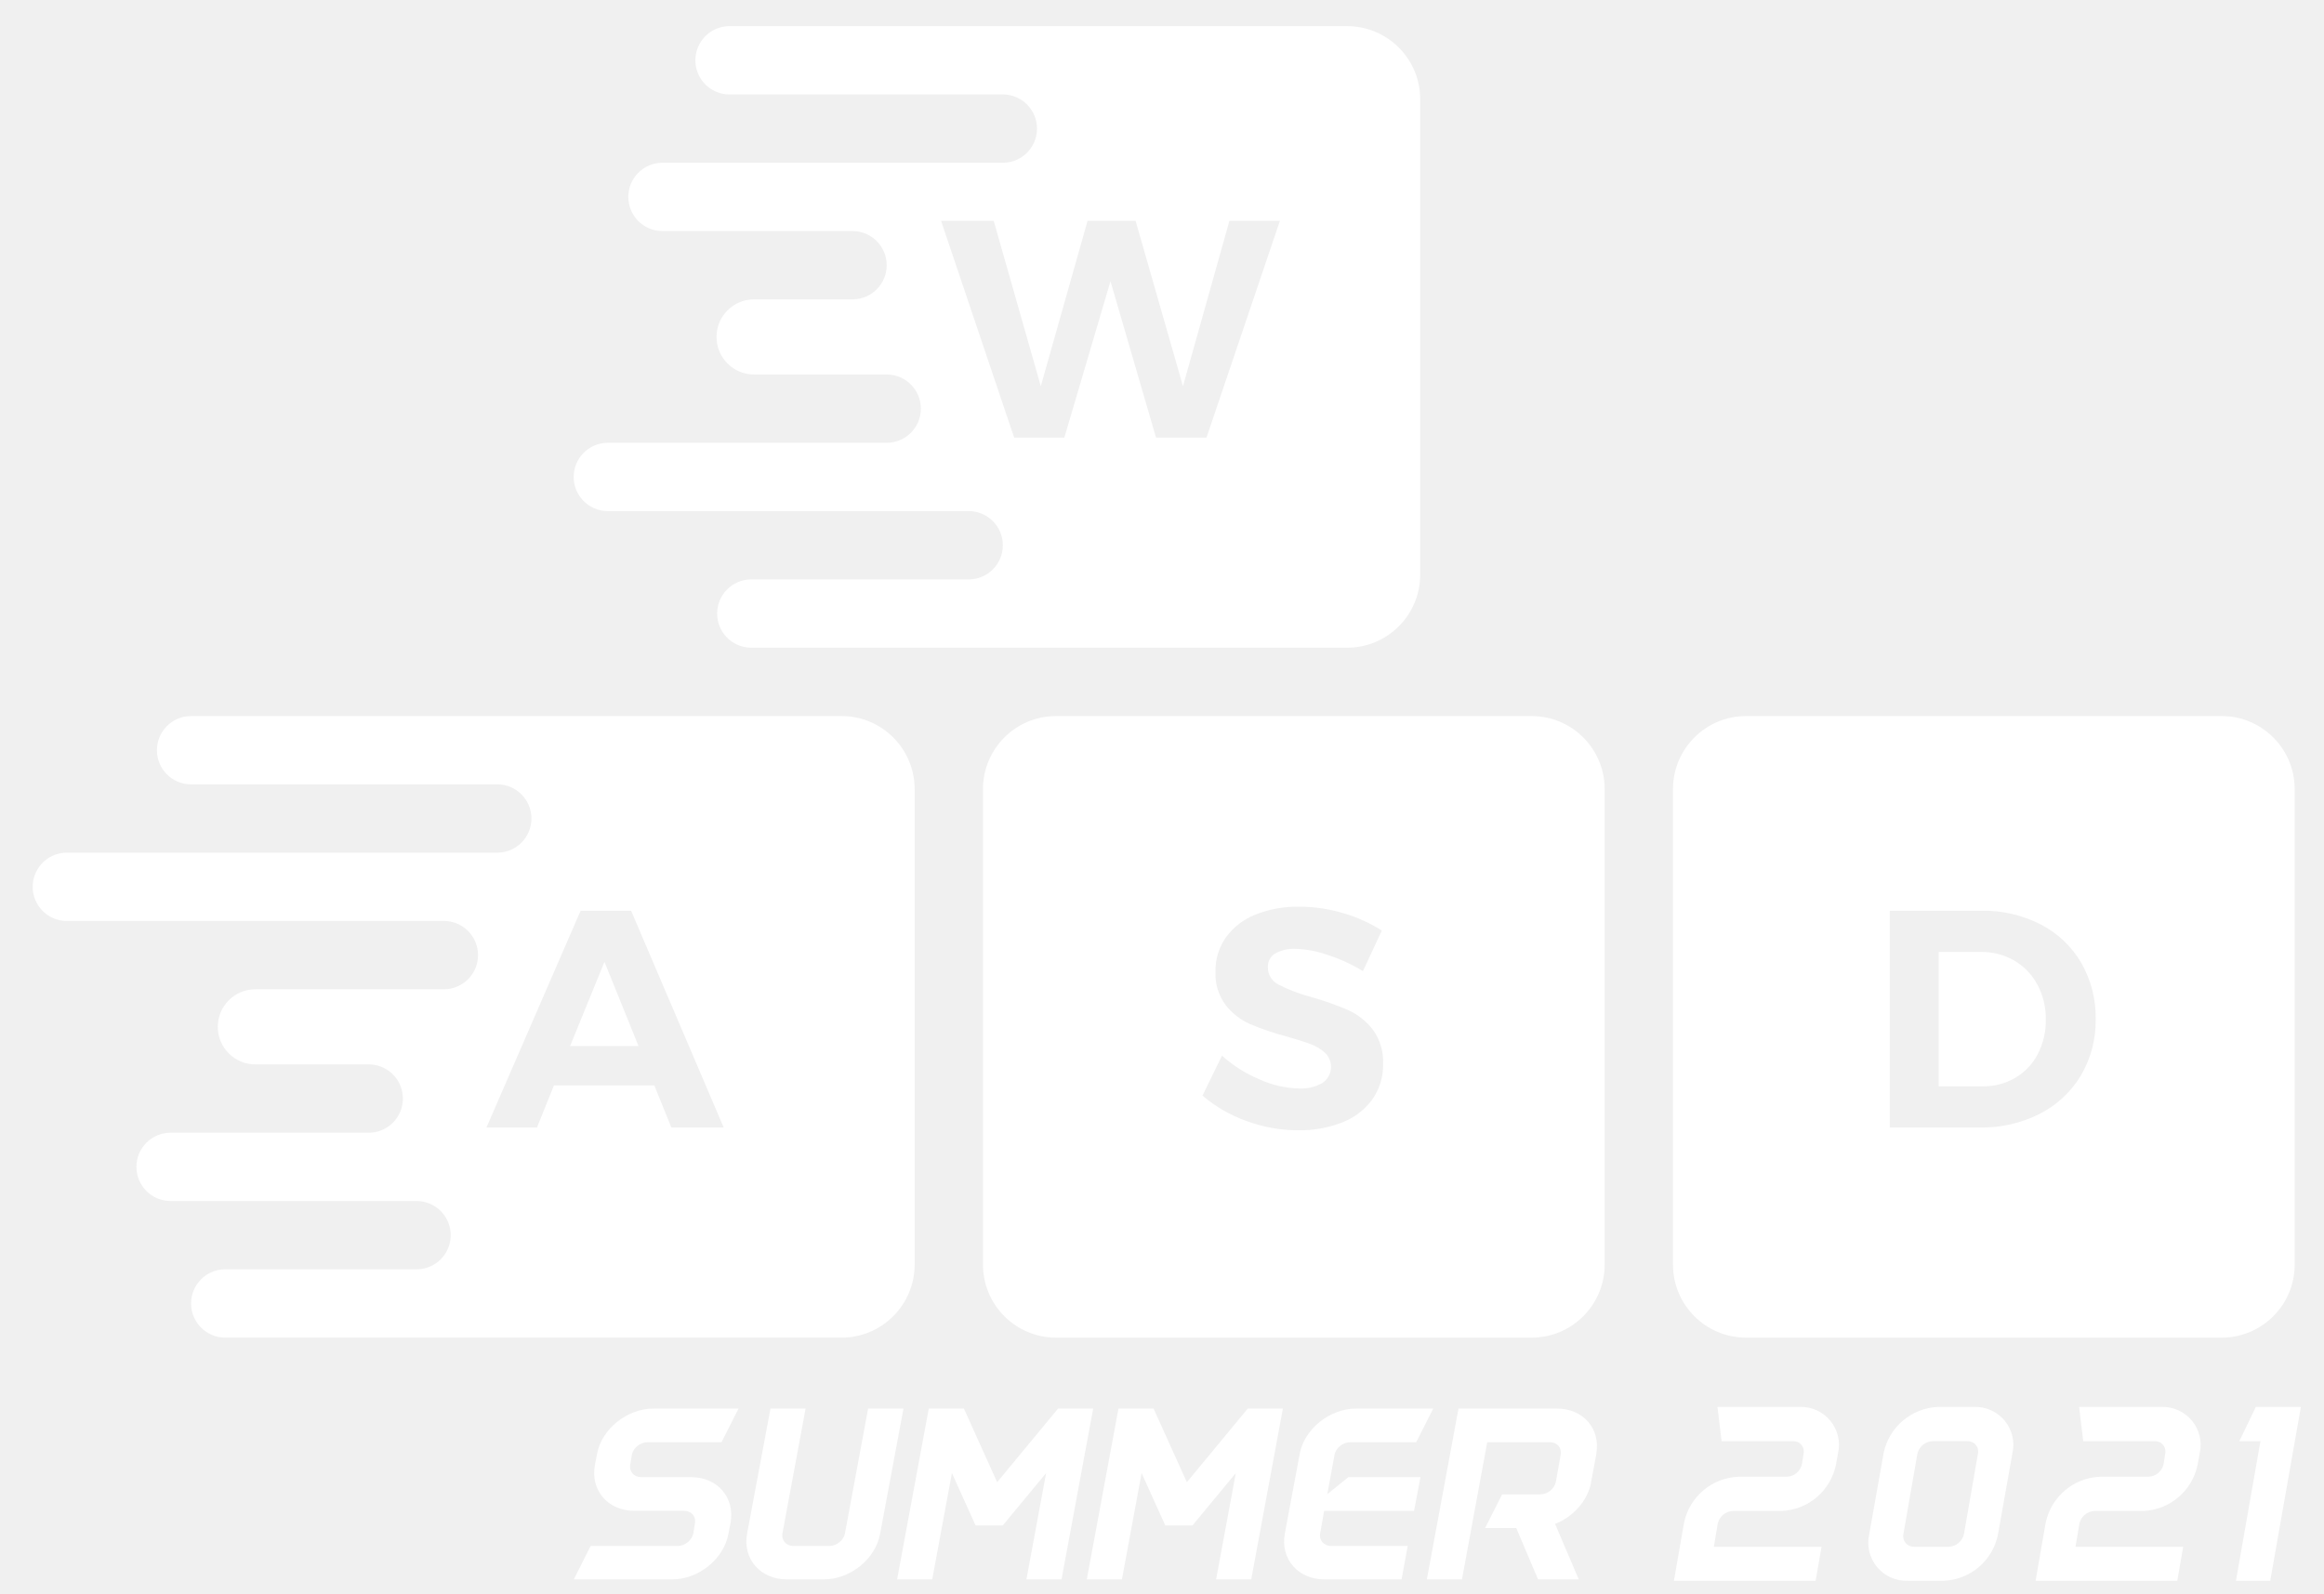
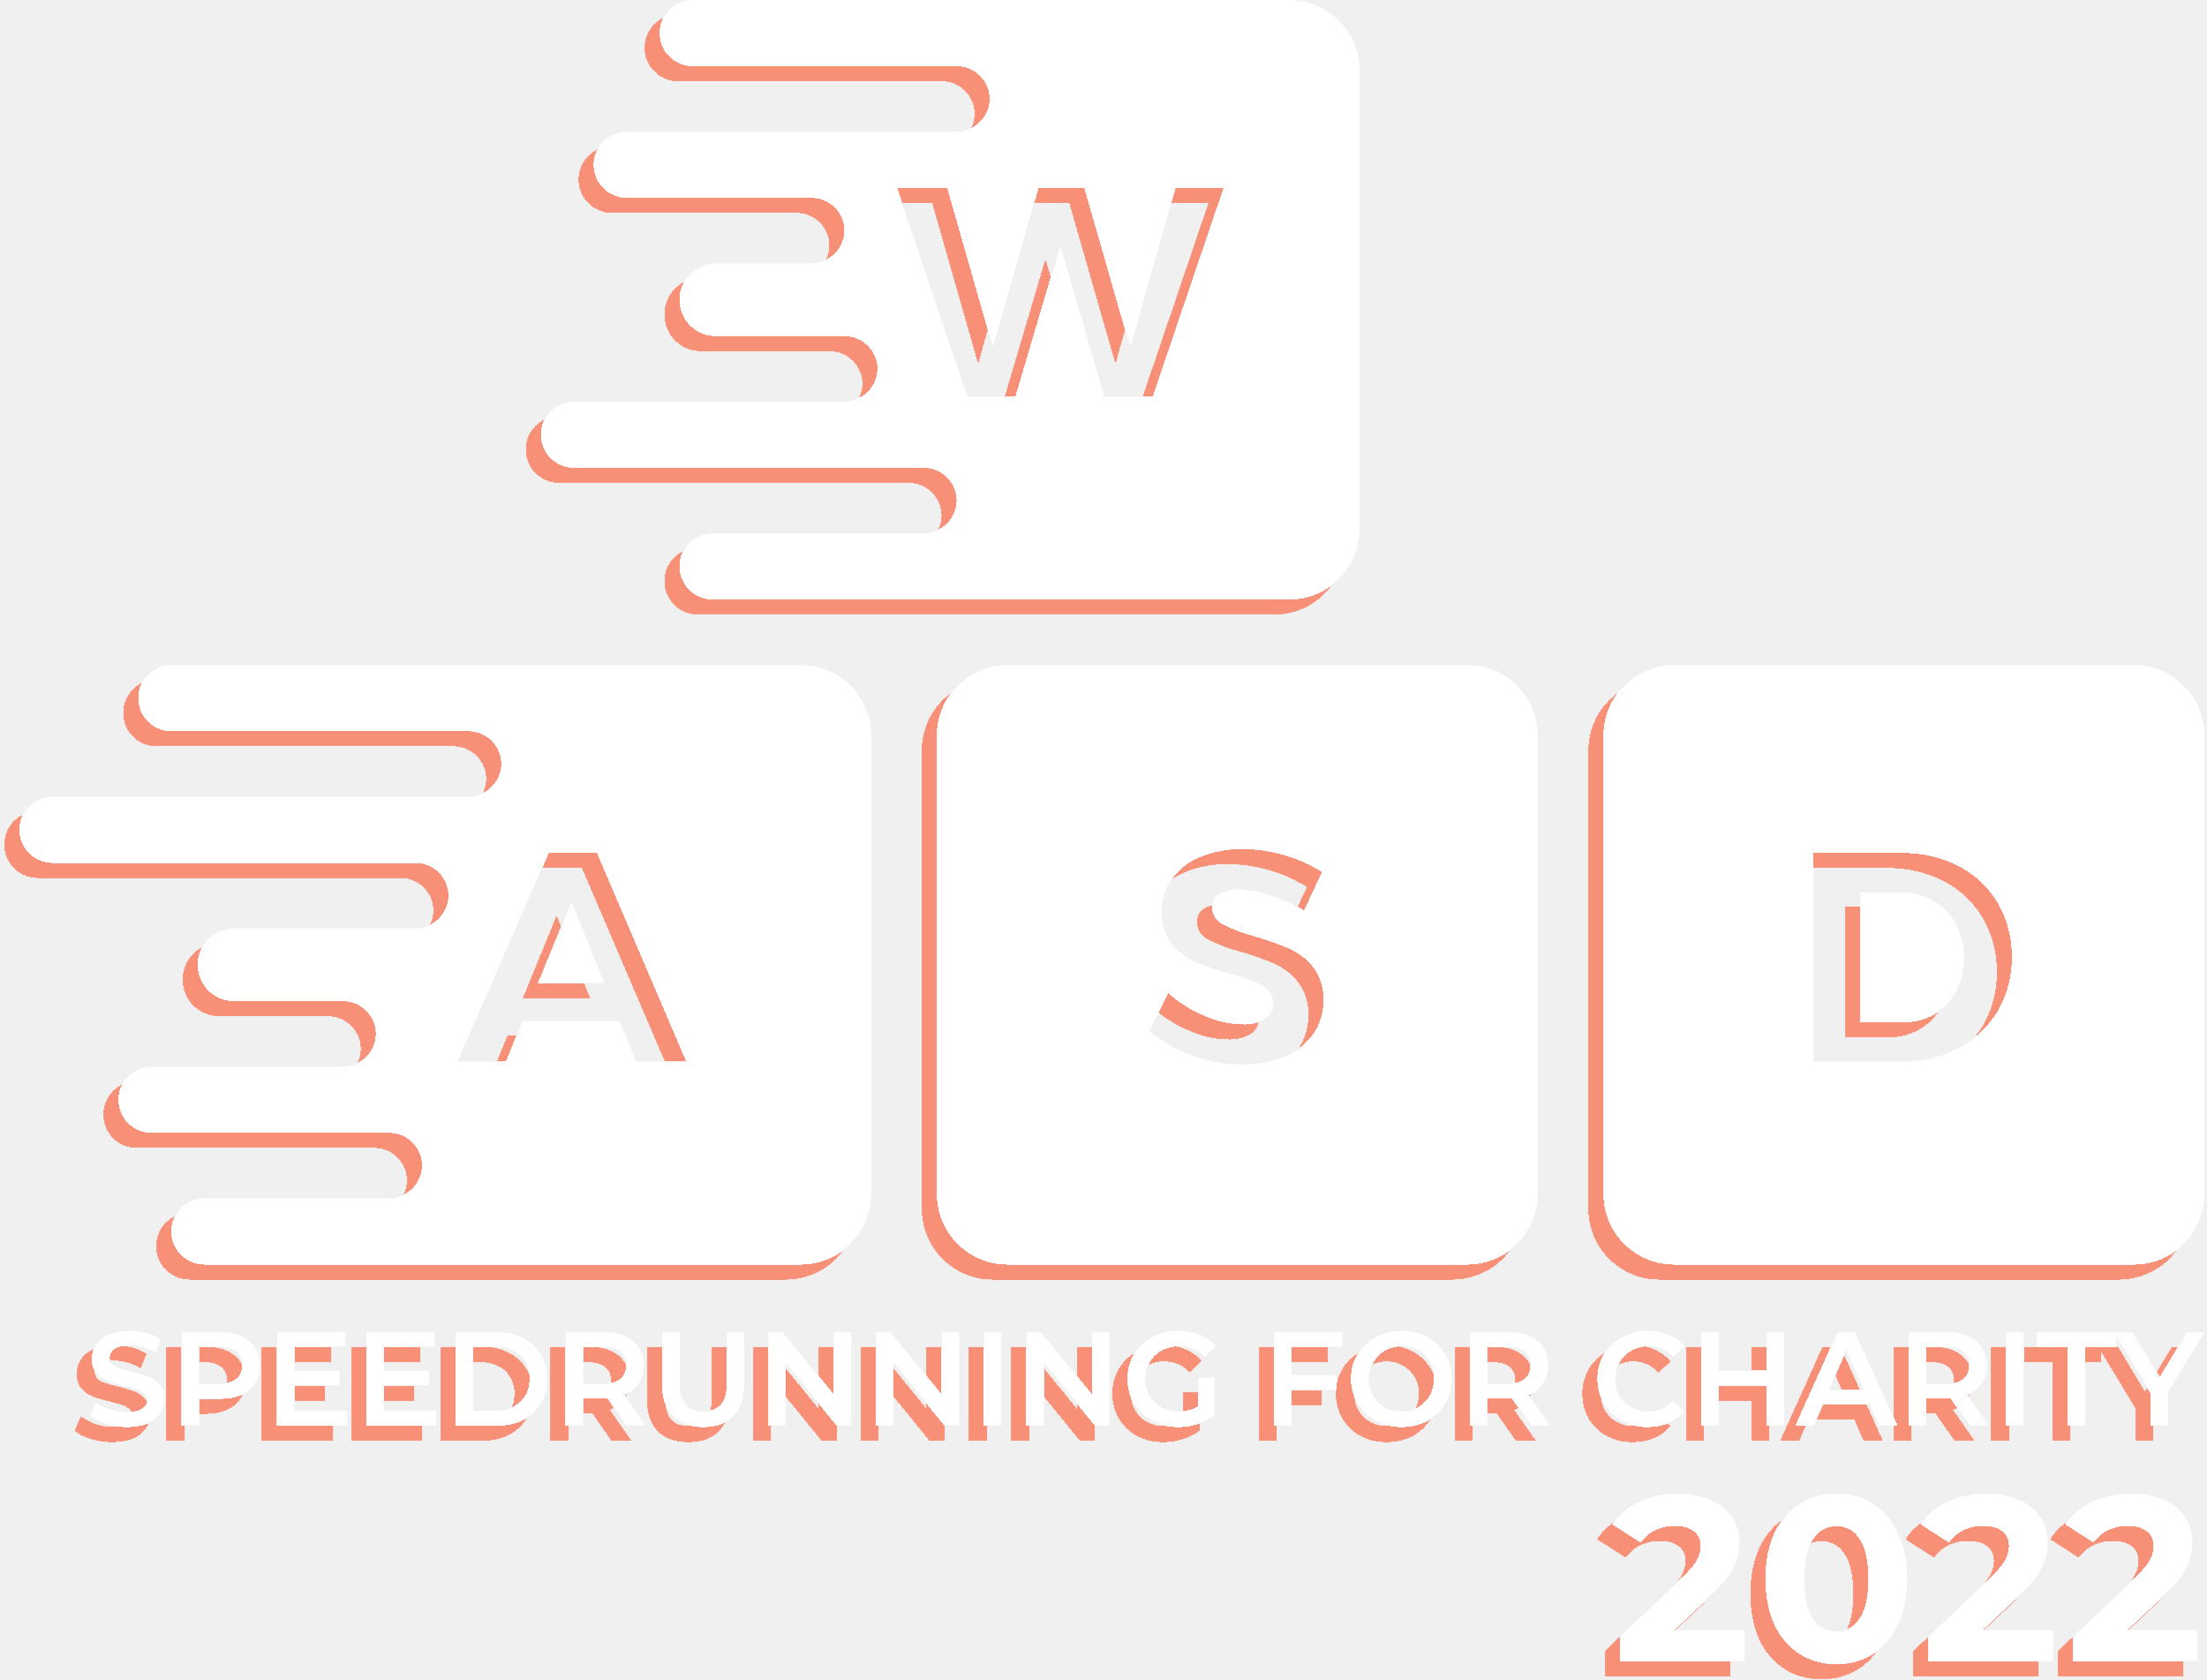
- <svg xmlns="http://www.w3.org/2000/svg" id="wasd-keys" viewBox="0 0 201.186 137.955" version="1.1">
-   <defs id="defs14" />
-   <g id="g95" transform="matrix(0.9757157,0,0,0.9757157,2.885156,2.264308)" style="fill:#ffffff">
-     <g aria-label="SUMMER" transform="scale(1.02523,0.9753911)" id="text20179" style="font-size:23.025px;line-height:0;font-family:DAGGERSQUARE;-inkscape-font-specification:DAGGERSQUARE;letter-spacing:0px;fill:#ffffff;stroke-width:0.959">
-       <path d="m 60.338,136.151 c 0.391,-2.279 -1.128,-4.144 -3.408,-4.144 H 52.602 c -0.622,0 -1.059,-0.507 -0.944,-1.151 l 0.138,-0.875 c 0.115,-0.645 0.737,-1.151 1.358,-1.151 h 6.401 l 1.474,-3.062 h -7.368 c -2.279,0 -4.49,1.865 -4.881,4.144 l -0.184,1.013 c -0.391,2.279 1.128,4.144 3.408,4.144 h 4.306 c 0.645,0 1.059,0.507 0.944,1.151 l -0.138,0.898 c -0.115,0.622 -0.714,1.151 -1.358,1.151 H 48.227 l -1.451,3.039 h 8.519 c 2.279,0 4.467,-1.865 4.858,-4.144 z" style="line-height:1.25;fill:#ffffff" id="path51" />
-       <path d="M 75.304,125.767 H 72.242 l -2.003,11.351 c -0.115,0.622 -0.714,1.151 -1.358,1.151 h -3.108 c -0.622,0 -1.059,-0.53 -0.944,-1.151 l 2.003,-11.351 h -3.039 l -2.026,11.397 c -0.391,2.279 1.151,4.144 3.431,4.144 h 3.224 c 2.279,0 4.467,-1.865 4.858,-4.144 z" style="line-height:1.25;fill:#ffffff" id="path53" />
-       <path d="m 88.682,125.767 -5.273,6.7 -2.878,-6.7 h -3.039 l -2.74,15.542 h 3.039 l 1.704,-9.671 2.049,4.766 h 2.349 l 3.753,-4.766 -1.704,9.671 h 3.039 l 2.74,-15.542 z" style="line-height:1.25;fill:#ffffff" id="path55" />
-       <path d="m 105.098,125.767 -5.273,6.7 -2.878,-6.7 h -3.039 l -2.74,15.542 h 3.039 l 1.704,-9.671 2.049,4.766 h 2.349 l 3.753,-4.766 -1.704,9.671 h 3.039 l 2.74,-15.542 z" style="line-height:1.25;fill:#ffffff" id="path57" />
-       <path d="m 113.802,132.007 -1.819,1.543 0.622,-3.569 c 0.115,-0.645 0.737,-1.151 1.358,-1.151 h 5.71 l 1.474,-3.062 h -6.677 c -2.279,0 -4.49,1.865 -4.881,4.144 l -1.289,7.253 c -0.391,2.279 1.151,4.144 3.431,4.144 h 6.677 l 0.53,-3.039 h -6.631 c -0.622,0 -1.059,-0.53 -0.944,-1.151 l 0.345,-2.049 h 7.782 l 0.553,-3.062 z" style="line-height:1.25;fill:#ffffff" id="path59" />
-       <path d="m 134.801,132.49 v 0.069 c 0,-0.023 0,-0.046 0,-0.069 z m 0.461,-2.648 v 0.069 c 0,-0.023 0,-0.046 0,-0.069 z m -1.52,11.466 -2.049,-5.042 c 1.543,-0.645 2.786,-2.072 3.108,-3.707 0,-0.023 0,-0.046 0,-0.069 l 0.461,-2.579 c 0,-0.023 0,-0.046 0,-0.069 0.368,-2.256 -1.151,-4.075 -3.408,-4.075 h -8.519 l -2.74,15.542 h 3.039 l 2.187,-12.48 h 5.411 c 0.645,0 1.059,0.507 0.944,1.151 l -0.414,2.441 c -0.115,0.645 -0.714,1.151 -1.358,1.151 h -3.293 l -1.474,3.062 h 2.694 l 1.888,4.674 z" style="line-height:1.25;fill:#ffffff" id="path61" />
-     </g>
-     <path d="M 116.583,0 H 61.827 a 3.031,3.031 0 1 0 0,6.061 h 24.246 a 3.031,3.031 0 0 1 0,6.061 h -30.308 a 3.031,3.031 0 0 0 0,6.061 H 72.738 a 3.031,3.031 0 0 1 0,6.061 h -8.789 a 3.334,3.334 0 0 0 0,6.668 h 11.82 a 3.031,3.031 0 0 1 0,6.061 H 50.917 a 3.031,3.031 0 0 0 0,6.061 h 32.126 a 3.031,3.031 0 0 1 0,6.061 H 63.646 a 3.031,3.031 0 0 0 0,6.061 h 52.937 a 6.484,6.484 0 0 0 6.465,-6.465 V 6.465 A 6.484,6.484 0 0 0 116.583,0 Z m -12.495,36.511 H 99.609 L 95.569,22.634 91.475,36.511 h -4.452 L 80.537,17.275 h 4.672 l 4.177,14.675 4.15,-14.675 h 4.26 l 4.204,14.675 4.122,-14.675 H 110.601 Z M 71.728,61.221 H 13.941 a 3.031,3.031 0 0 0 0,6.061 h 27.277 a 3.031,3.031 0 0 1 0,6.061 H 3.031 a 3.031,3.031 0 1 0 0,6.061 H 36.369 a 3.031,3.031 0 1 1 0,6.061 H 19.7 a 3.334,3.334 0 0 0 0,6.668 h 10.001 a 3.031,3.031 0 1 1 0,6.061 H 12.123 a 3.031,3.031 0 0 0 0,6.061 h 21.821 a 3.031,3.031 0 1 1 0,6.061 H 16.972 a 3.031,3.031 0 0 0 0,6.061 h 54.756 a 6.484,6.484 0 0 0 6.465,-6.465 V 67.686 a 6.484,6.484 0 0 0 -6.465,-6.465 z M 56.609,97.732 55.097,93.995 h -8.904 L 44.683,97.732 H 40.203 l 8.354,-19.236 h 4.48 L 61.253,97.732 Z" id="path2" style="fill:#ffffff" />
-     <path d="m 47.623,90.505 h 6.073 L 50.673,83.03 Z M 132.949,61.221 H 90.72 a 6.484,6.484 0 0 0 -6.465,6.465 v 42.229 a 6.484,6.484 0 0 0 6.465,6.465 h 42.229 a 6.484,6.484 0 0 0 6.465,-6.465 V 67.686 a 6.484,6.484 0 0 0 -6.465,-6.465 z m -14.171,34.052 a 6.018,6.018 0 0 1 -2.679,2.02 10.304,10.304 0 0 1 -3.875,0.687 13.257,13.257 0 0 1 -4.59,-0.825 12.388,12.388 0 0 1 -3.902,-2.254 l 1.731,-3.545 a 11.71,11.71 0 0 0 3.353,2.116 9.02,9.02 0 0 0 3.462,0.797 3.82,3.82 0 0 0 2.103,-0.494 1.728,1.728 0 0 0 0.247,-2.652 A 3.913,3.913 0 0 0 113.337,90.34 q -0.783,-0.302 -2.157,-0.687 a 24.544,24.544 0 0 1 -3.23,-1.1 5.668,5.668 0 0 1 -2.157,-1.676 4.632,4.632 0 0 1 -0.907,-2.995 5.08,5.08 0 0 1 0.934,-3.037 5.926,5.926 0 0 1 2.611,-2.006 10.048,10.048 0 0 1 3.902,-0.701 13.515,13.515 0 0 1 3.903,0.577 13.227,13.227 0 0 1 3.407,1.539 l -1.676,3.6 a 14.592,14.592 0 0 0 -3.147,-1.443 9.538,9.538 0 0 0 -2.844,-0.535 3.349,3.349 0 0 0 -1.786,0.412 1.338,1.338 0 0 0 -0.659,1.209 1.694,1.694 0 0 0 0.948,1.553 14.664,14.664 0 0 0 2.927,1.113 25.292,25.292 0 0 1 3.256,1.154 5.772,5.772 0 0 1 2.185,1.731 4.8,4.8 0 0 1 0.907,3.05 5.229,5.229 0 0 1 -0.976,3.174 z m 56.962,-12.366 a 5.794,5.794 0 0 0 -2.954,-0.755 h -3.738 v 11.926 h 3.929 a 5.538,5.538 0 0 0 2.872,-0.756 5.253,5.253 0 0 0 1.992,-2.102 6.471,6.471 0 0 0 0.714,-3.078 6.343,6.343 0 0 0 -0.755,-3.105 5.436,5.436 0 0 0 -2.061,-2.13 z" id="path4" style="fill:#ffffff" />
-     <path d="m 194.17,61.221 h -42.229 a 6.484,6.484 0 0 0 -6.465,6.465 v 42.229 a 6.484,6.484 0 0 0 6.465,6.465 h 42.229 a 6.484,6.484 0 0 0 6.465,-6.465 V 67.686 a 6.484,6.484 0 0 0 -6.465,-6.465 z M 181.676,93.102 a 9.02,9.02 0 0 1 -3.642,3.407 11.317,11.317 0 0 1 -5.331,1.223 h -7.997 v -19.236 h 8.162 a 11.043,11.043 0 0 1 5.249,1.223 8.867,8.867 0 0 1 3.586,3.408 9.692,9.692 0 0 1 1.277,4.988 9.543,9.543 0 0 1 -1.305,4.988 z" id="path6" style="fill:#ffffff" />
-     <path d="m 149.101,134.938 h 9.555 l -0.525,3.018 h -12.572 l 0.892,-5.12 a 5.136,5.136 0 0 1 4.846,-4.114 h 4.274 a 1.413,1.413 0 0 0 1.349,-1.143 l 0.138,-0.869 a 0.921,0.921 0 0 0 -0.938,-1.143 h -6.332 l -0.365,-3.04 h 7.314 a 3.367,3.367 0 0 1 3.383,4.114 l -0.183,1.006 a 5.136,5.136 0 0 1 -4.846,4.114 H 150.793 a 1.433,1.433 0 0 0 -1.35,1.143 z m 26.489,-8.297 -1.279,7.2 a 5.111,5.111 0 0 1 -4.823,4.114 h -3.2 a 3.381,3.381 0 0 1 -3.405,-4.114 l 1.279,-7.2 a 5.136,5.136 0 0 1 4.846,-4.114 h 3.2 a 3.366,3.366 0 0 1 3.383,4.114 z m -3.062,0.068 a 0.921,0.921 0 0 0 -0.938,-1.143 h -3.085 a 1.433,1.433 0 0 0 -1.349,1.143 l -1.234,7.086 a 0.94,0.94 0 0 0 0.937,1.143 h 3.086 a 1.436,1.436 0 0 0 1.349,-1.143 z m 8.66,8.229 h 9.555 l -0.526,3.018 h -12.571 l 0.892,-5.12 a 5.136,5.136 0 0 1 4.846,-4.114 h 4.274 a 1.413,1.413 0 0 0 1.349,-1.143 l 0.137,-0.869 a 0.921,0.921 0 0 0 -0.937,-1.143 h -6.332 l -0.365,-3.04 h 7.314 a 3.367,3.367 0 0 1 3.383,4.114 l -0.183,1.006 a 5.136,5.136 0 0 1 -4.847,4.114 H 182.879 a 1.433,1.433 0 0 0 -1.349,1.143 z m 17.277,3.018 h -3.04 l 2.172,-12.389 h -1.874 l 1.463,-3.04 h 4 z" id="path8" style="fill:#ffffff" />
-     <g id="text4397" style="font-style:oblique;font-size:40px;line-height:0.95;font-family:DAGGERSQUARE;-inkscape-font-specification:'DAGGERSQUARE Oblique';fill:#ffffff" />
+ <svg xmlns="http://www.w3.org/2000/svg" width="740" height="563" viewBox="0 0 740 563" fill="none">
+   <g filter="url(#filter0_d_6_1731)">
+     <path fill-rule="evenodd" clip-rule="evenodd" d="M432.261 0H232.356C229.421 0 226.607 1.163 224.532 3.233C222.457 5.303 221.291 8.111 221.291 11.039C221.291 13.966 222.457 16.774 224.532 18.844C226.607 20.915 229.421 22.078 232.356 22.078H320.874C323.809 22.078 326.623 23.241 328.698 25.311C330.773 27.381 331.939 30.189 331.939 33.116C331.939 36.044 330.773 38.852 328.698 40.922C326.623 42.992 323.809 44.155 320.874 44.155H210.226C207.292 44.155 204.477 45.318 202.402 47.388C200.327 49.459 199.162 52.266 199.162 55.194C199.162 58.122 200.327 60.929 202.402 63C204.477 65.07 207.292 66.233 210.226 66.233H272.189C275.124 66.233 277.938 67.396 280.013 69.466C282.088 71.536 283.254 74.344 283.254 77.272C283.254 80.199 282.088 83.007 280.013 85.077C277.938 87.147 275.124 88.31 272.189 88.31H240.101C236.873 88.31 233.777 89.59 231.495 91.867C229.212 94.144 227.93 97.233 227.93 100.453C227.93 103.673 229.212 106.762 231.495 109.039C233.777 111.316 236.873 112.596 240.101 112.596H283.254C286.188 112.596 289.003 113.759 291.078 115.829C293.153 117.899 294.319 120.707 294.319 123.634C294.319 126.562 293.153 129.37 291.078 131.44C289.003 133.51 286.188 134.673 283.254 134.673H192.523C189.588 134.673 186.774 135.836 184.699 137.906C182.624 139.977 181.458 142.784 181.458 145.712C181.458 148.64 182.624 151.448 184.699 153.518C186.774 155.588 189.588 156.751 192.523 156.751H309.809C312.744 156.751 315.558 157.914 317.633 159.984C319.708 162.054 320.874 164.862 320.874 167.79C320.874 170.717 319.708 173.525 317.633 175.595C315.558 177.665 312.744 178.828 309.809 178.828H238.995C236.06 178.828 233.246 179.992 231.171 182.062C229.096 184.132 227.93 186.94 227.93 189.867C227.93 192.795 229.096 195.603 231.171 197.673C233.246 199.743 236.06 200.906 238.995 200.906H432.261C438.515 200.888 444.508 198.401 448.931 193.989C453.353 189.577 455.846 183.598 455.864 177.358V23.548C455.846 17.308 453.353 11.329 448.931 6.917C444.508 2.505 438.515 0.018 432.261 0ZM370.29 132.983H386.644L410.421 62.919H394.068L379.018 116.368L363.669 62.919H348.118L332.968 116.368L317.719 62.919H300.664L324.34 132.983H340.594L355.542 82.437L370.29 132.983Z" fill="white" />
+     <path d="M268.502 222.984H57.533C54.598 222.984 51.784 224.147 49.709 226.217C47.634 228.287 46.468 231.095 46.468 234.023C46.468 236.95 47.634 239.758 49.709 241.828C51.784 243.898 54.598 245.061 57.533 245.061H157.116C160.05 245.061 162.865 246.225 164.94 248.295C167.015 250.365 168.18 253.173 168.18 256.1C168.18 259.028 167.015 261.836 164.94 263.906C162.865 265.976 160.05 267.139 157.116 267.139H17.7C16.245 267.136 14.804 267.42 13.459 267.974C12.114 268.527 10.892 269.34 9.863 270.365C8.833 271.39 8.016 272.608 7.459 273.949C6.902 275.289 6.615 276.727 6.615 278.178C6.615 279.629 6.902 281.066 7.459 282.407C8.016 283.747 8.833 284.965 9.863 285.991C10.892 287.016 12.114 287.829 13.459 288.382C14.804 288.936 16.245 289.219 17.7 289.217H139.412C142.347 289.217 145.161 290.38 147.236 292.45C149.311 294.52 150.477 297.328 150.477 300.255C150.477 303.183 149.311 305.991 147.236 308.061C145.161 310.131 142.347 311.294 139.412 311.294H78.556C75.331 311.3 72.241 312.582 69.963 314.858C67.685 317.135 66.406 320.22 66.406 323.437C66.406 326.654 67.685 329.739 69.963 332.016C72.241 334.292 75.331 335.574 78.556 335.58H115.069C118.004 335.58 120.818 336.743 122.893 338.813C124.968 340.883 126.134 343.691 126.134 346.618C126.134 349.546 124.968 352.354 122.893 354.424C120.818 356.494 118.004 357.657 115.069 357.657H50.894C47.959 357.657 45.145 358.82 43.07 360.89C40.995 362.961 39.829 365.768 39.829 368.696C39.829 371.624 40.995 374.431 43.07 376.502C45.145 378.572 47.959 379.735 50.894 379.735H130.56C133.495 379.735 136.309 380.898 138.384 382.968C140.459 385.038 141.625 387.846 141.625 390.774C141.625 393.701 140.459 396.509 138.384 398.579C136.309 400.649 133.495 401.812 130.56 401.812H68.597C65.663 401.812 62.849 402.975 60.773 405.046C58.699 407.116 57.533 409.924 57.533 412.851C57.533 415.779 58.699 418.587 60.773 420.657C62.849 422.727 65.663 423.89 68.597 423.89H268.502C274.757 423.872 280.75 421.385 285.172 416.973C289.595 412.561 292.087 406.582 292.106 400.342V246.532C292.087 240.292 289.595 234.313 285.172 229.901C280.75 225.489 274.757 223.002 268.502 222.984ZM213.305 355.967L207.786 342.354H175.281L169.763 355.967H153.409L183.909 285.903H200.263L230.26 355.967H213.305Z" fill="white" />
+     <path d="M202.678 329.646H180.507L191.642 302.421L202.678 329.646Z" fill="white" />
+     <path d="M492.019 222.987H337.847C331.593 223.005 325.6 225.492 321.177 229.904C316.755 234.316 314.262 240.295 314.244 246.535V400.345C314.262 406.585 316.755 412.563 321.177 416.976C325.6 421.388 331.593 423.875 337.847 423.893H492.019C498.273 423.875 504.266 421.388 508.689 416.976C513.111 412.563 515.604 406.585 515.622 400.345V246.535C515.604 240.295 513.111 234.316 508.689 229.904C504.266 225.492 498.273 223.005 492.019 222.987ZM440.283 347.011C437.787 350.339 434.395 352.89 430.502 354.368C425.991 356.101 421.188 356.951 416.355 356.871C410.635 356.866 404.962 355.849 399.598 353.868C394.387 352.023 389.559 349.241 385.353 345.66L391.673 332.749C395.285 335.993 399.424 338.599 403.914 340.455C407.893 342.249 412.189 343.235 416.554 343.357C419.233 343.506 421.898 342.881 424.23 341.557C424.998 341.035 425.641 340.351 426.113 339.553C426.585 338.754 426.874 337.862 426.96 336.939C427.047 336.017 426.928 335.086 426.612 334.215C426.296 333.343 425.791 332.552 425.133 331.898C423.762 330.651 422.16 329.682 420.418 329.045C418.512 328.312 415.887 327.479 412.543 326.544C408.524 325.484 404.585 324.145 400.752 322.539C397.668 321.174 394.965 319.078 392.878 316.433C390.54 313.29 389.369 309.433 389.567 305.523C389.49 301.568 390.685 297.691 392.978 294.463C395.4 291.179 398.704 288.646 402.509 287.158C407.041 285.372 411.884 284.504 416.755 284.606C421.582 284.607 426.382 285.314 431.003 286.706C435.395 287.977 439.583 289.865 443.442 292.311L437.322 305.424C433.715 303.223 429.859 301.459 425.834 300.168C422.493 298.995 418.992 298.338 415.452 298.219C413.18 298.104 410.922 298.624 408.93 299.719C408.166 300.167 407.539 300.813 407.115 301.588C406.691 302.364 406.486 303.239 406.522 304.122C406.5 305.296 406.814 306.452 407.427 307.454C408.04 308.456 408.927 309.263 409.984 309.779C413.391 311.507 416.972 312.866 420.669 313.833C424.723 314.962 428.695 316.367 432.557 318.037C435.692 319.457 438.431 321.621 440.533 324.341C442.871 327.561 444.039 331.48 443.844 335.451C443.948 339.588 442.697 343.646 440.283 347.011ZM648.239 301.97C644.955 300.109 641.232 299.159 637.456 299.219H623.811V342.659H638.156C641.837 342.71 645.463 341.758 648.641 339.905C651.737 338.084 654.258 335.431 655.916 332.249C657.7 328.784 658.595 324.933 658.522 321.038C658.585 317.095 657.636 313.201 655.764 309.728C654.025 306.496 651.419 303.811 648.239 301.97Z" fill="white" />
+     <path d="M715.527 222.987H561.355C555.101 223.005 549.108 225.492 544.685 229.904C540.263 234.316 537.77 240.295 537.752 246.535V400.345C537.77 406.585 540.263 412.563 544.685 416.976C549.108 421.388 555.101 423.875 561.355 423.893H715.527C721.782 423.875 727.775 421.388 732.197 416.976C736.62 412.563 739.112 406.585 739.131 400.345V246.535C739.112 240.295 736.62 234.316 732.197 229.904C727.775 225.492 721.782 223.005 715.527 222.987ZM669.911 339.105C666.736 344.406 662.129 348.707 656.616 351.515C650.591 354.565 643.908 356.095 637.153 355.97H607.957V285.906H637.754C644.413 285.789 650.997 287.319 656.919 290.36C662.375 293.175 666.915 297.48 670.011 302.772C673.178 308.298 674.79 314.575 674.674 320.939C674.787 327.316 673.139 333.601 669.911 339.105Z" fill="white" />
+     <path d="M42.562 478.389C40.15 478.389 37.812 478.046 35.549 477.361C33.315 476.676 31.543 475.768 30.233 474.636L32.243 470.124C33.524 471.137 35.087 471.971 36.934 472.626C38.81 473.251 40.686 473.564 42.562 473.564C44.885 473.564 46.612 473.192 47.744 472.447C48.906 471.703 49.486 470.72 49.486 469.499C49.486 468.605 49.159 467.876 48.504 467.31C47.878 466.714 47.074 466.253 46.091 465.925C45.108 465.598 43.768 465.225 42.071 464.808C39.688 464.243 37.753 463.677 36.264 463.111C34.804 462.545 33.539 461.667 32.467 460.475C31.424 459.254 30.903 457.616 30.903 455.561C30.903 453.834 31.365 452.271 32.288 450.871C33.241 449.441 34.655 448.31 36.532 447.476C38.438 446.642 40.761 446.225 43.5 446.225C45.406 446.225 47.282 446.463 49.129 446.94C50.975 447.416 52.569 448.101 53.909 448.995L52.077 453.507C50.707 452.702 49.278 452.092 47.789 451.675C46.3 451.258 44.855 451.05 43.456 451.05C41.163 451.05 39.45 451.437 38.318 452.211C37.217 452.985 36.666 454.013 36.666 455.293C36.666 456.187 36.978 456.916 37.604 457.482C38.259 458.048 39.078 458.495 40.061 458.822C41.043 459.15 42.383 459.522 44.081 459.939C46.404 460.475 48.31 461.041 49.799 461.637C51.288 462.203 52.554 463.081 53.596 464.272C54.668 465.464 55.204 467.072 55.204 469.097C55.204 470.824 54.728 472.388 53.775 473.787C52.852 475.187 51.437 476.304 49.531 477.138C47.625 477.972 45.302 478.389 42.562 478.389Z" fill="white" />
+     <path d="M73.828 446.672C76.538 446.672 78.891 447.119 80.886 448.012C82.911 448.905 84.46 450.186 85.532 451.854C86.604 453.521 87.14 455.502 87.14 457.795C87.14 460.058 86.604 462.039 85.532 463.736C84.46 465.404 82.911 466.685 80.886 467.578C78.891 468.471 76.538 468.918 73.828 468.918H66.77V477.942H60.963V446.672H73.828ZM73.56 464.004C76.091 464.004 78.012 463.468 79.323 462.396C80.633 461.324 81.288 459.79 81.288 457.795C81.288 455.8 80.633 454.266 79.323 453.194C78.012 452.122 76.091 451.586 73.56 451.586H66.77V464.004H73.56Z" fill="white" />
+     <path d="M116.392 473.073V477.942H92.939V446.672H115.766V451.541H98.747V459.671H113.846V464.451H98.747V473.073H116.392Z" fill="white" />
+     <path d="M146.318 473.073V477.942H122.866V446.672H145.693V451.541H128.673V459.671H143.772V464.451H128.673V473.073H146.318Z" fill="white" />
+     <path d="M152.792 446.672H166.461C169.797 446.672 172.76 447.327 175.351 448.637C177.942 449.918 179.952 451.749 181.382 454.132C182.811 456.485 183.526 459.21 183.526 462.307C183.526 465.404 182.811 468.144 181.382 470.526C179.952 472.879 177.942 474.711 175.351 476.021C172.76 477.302 169.797 477.942 166.461 477.942H152.792V446.672ZM166.193 473.028C168.487 473.028 170.497 472.596 172.224 471.732C173.981 470.839 175.321 469.588 176.245 467.98C177.198 466.342 177.674 464.451 177.674 462.307C177.674 460.163 177.198 458.286 176.245 456.678C175.321 455.04 173.981 453.789 172.224 452.926C170.497 452.032 168.487 451.586 166.193 451.586H158.599V473.028H166.193Z" fill="white" />
+     <path d="M210.158 477.942L203.77 468.784C203.502 468.814 203.1 468.829 202.564 468.829H195.506V477.942H189.698V446.672H202.564C205.274 446.672 207.626 447.119 209.622 448.012C211.647 448.905 213.195 450.186 214.268 451.854C215.34 453.521 215.876 455.502 215.876 457.795C215.876 460.148 215.295 462.173 214.134 463.87C213.002 465.568 211.364 466.834 209.22 467.667L216.412 477.942H210.158ZM210.024 457.795C210.024 455.8 209.369 454.266 208.058 453.194C206.748 452.122 204.827 451.586 202.296 451.586H195.506V464.049H202.296C204.827 464.049 206.748 463.513 208.058 462.441C209.369 461.339 210.024 459.79 210.024 457.795Z" fill="white" />
+     <path d="M235.819 478.389C231.501 478.389 228.136 477.182 225.723 474.77C223.311 472.328 222.105 468.844 222.105 464.317V446.672H227.912V464.094C227.912 470.229 230.563 473.296 235.864 473.296C241.135 473.296 243.771 470.229 243.771 464.094V446.672H249.489V464.317C249.489 468.844 248.282 472.328 245.87 474.77C243.488 477.182 240.137 478.389 235.819 478.389Z" fill="white" />
+     <path d="M285.407 446.672V477.942H280.627L263.384 456.768V477.942H257.622V446.672H262.401L279.645 467.846V446.672H285.407Z" fill="white" />
+     <path d="M321.572 446.672V477.942H316.792L299.549 456.768V477.942H293.786V446.672H298.566L315.809 467.846V446.672H321.572Z" fill="white" />
+     <path d="M329.951 446.672H335.758V477.942H329.951V446.672Z" fill="white" />
+     <path d="M372.002 446.672V477.942H367.222L349.979 456.768V477.942H344.216V446.672H348.996L366.239 467.846V446.672H372.002Z" fill="white" />
+     <path d="M401.734 461.949H407.228V474.413C405.62 475.693 403.744 476.676 401.6 477.361C399.455 478.046 397.251 478.389 394.988 478.389C391.802 478.389 388.928 477.704 386.367 476.334C383.805 474.934 381.795 473.013 380.336 470.571C378.877 468.129 378.147 465.374 378.147 462.307C378.147 459.239 378.877 456.485 380.336 454.043C381.795 451.601 383.805 449.695 386.367 448.325C388.958 446.925 391.861 446.225 395.077 446.225C397.698 446.225 400.081 446.657 402.225 447.521C404.369 448.384 406.171 449.65 407.63 451.318L403.967 454.891C401.585 452.509 398.711 451.318 395.346 451.318C393.142 451.318 391.176 451.779 389.449 452.702C387.751 453.626 386.411 454.921 385.428 456.589C384.475 458.257 383.999 460.163 383.999 462.307C383.999 464.391 384.475 466.268 385.428 467.935C386.411 469.603 387.751 470.913 389.449 471.866C391.176 472.819 393.127 473.296 395.301 473.296C397.743 473.296 399.887 472.76 401.734 471.688V461.949Z" fill="white" />
+     <path d="M433.04 451.541V461.056H448.139V465.97H433.04V477.942H427.233V446.672H450.06V451.541H433.04Z" fill="white" />
+     <path d="M469.935 478.389C466.748 478.389 463.874 477.704 461.313 476.334C458.752 474.934 456.742 473.013 455.283 470.571C453.823 468.099 453.094 465.344 453.094 462.307C453.094 459.269 453.823 456.529 455.283 454.087C456.742 451.615 458.752 449.695 461.313 448.325C463.874 446.925 466.748 446.225 469.935 446.225C473.121 446.225 475.995 446.925 478.556 448.325C481.118 449.695 483.128 451.601 484.587 454.043C486.046 456.485 486.776 459.239 486.776 462.307C486.776 465.374 486.046 468.129 484.587 470.571C483.128 473.013 481.118 474.934 478.556 476.334C475.995 477.704 473.121 478.389 469.935 478.389ZM469.935 473.296C472.02 473.296 473.896 472.834 475.563 471.911C477.231 470.958 478.542 469.648 479.495 467.98C480.448 466.283 480.924 464.391 480.924 462.307C480.924 460.222 480.448 458.346 479.495 456.678C478.542 454.981 477.231 453.67 475.563 452.747C473.896 451.794 472.02 451.318 469.935 451.318C467.85 451.318 465.974 451.794 464.306 452.747C462.639 453.67 461.328 454.981 460.375 456.678C459.422 458.346 458.946 460.222 458.946 462.307C458.946 464.391 459.422 466.283 460.375 467.98C461.328 469.648 462.639 470.958 464.306 471.911C465.974 472.834 467.85 473.296 469.935 473.296Z" fill="white" />
+     <path d="M513.391 477.942L507.003 468.784C506.735 468.814 506.333 468.829 505.797 468.829H498.739V477.942H492.932V446.672H505.797C508.507 446.672 510.86 447.119 512.855 448.012C514.88 448.905 516.429 450.186 517.501 451.854C518.573 453.521 519.109 455.502 519.109 457.795C519.109 460.148 518.528 462.173 517.367 463.87C516.235 465.568 514.597 466.834 512.453 467.667L519.645 477.942H513.391ZM513.257 457.795C513.257 455.8 512.602 454.266 511.292 453.194C509.981 452.122 508.06 451.586 505.529 451.586H498.739V464.049H505.529C508.06 464.049 509.981 463.513 511.292 462.441C512.602 461.339 513.257 459.79 513.257 457.795Z" fill="white" />
+     <path d="M552.426 478.389C549.269 478.389 546.41 477.704 543.849 476.334C541.317 474.934 539.322 473.013 537.863 470.571C536.433 468.129 535.718 465.374 535.718 462.307C535.718 459.239 536.448 456.485 537.907 454.043C539.367 451.601 541.362 449.695 543.893 448.325C546.454 446.925 549.313 446.225 552.47 446.225C555.031 446.225 557.369 446.672 559.484 447.565C561.598 448.459 563.385 449.754 564.844 451.452L561.092 454.981C558.828 452.539 556.044 451.318 552.738 451.318C550.594 451.318 548.673 451.794 546.976 452.747C545.278 453.67 543.953 454.966 543 456.634C542.047 458.301 541.57 460.192 541.57 462.307C541.57 464.421 542.047 466.312 543 467.98C543.953 469.648 545.278 470.958 546.976 471.911C548.673 472.834 550.594 473.296 552.738 473.296C556.044 473.296 558.828 472.06 561.092 469.588L564.844 473.162C563.385 474.859 561.583 476.155 559.439 477.048C557.324 477.942 554.987 478.389 552.426 478.389Z" fill="white" />
+     <path d="M598.194 446.672V477.942H592.387V464.54H576.216V477.942H570.409V446.672H576.216V459.582H592.387V446.672H598.194Z" fill="white" />
+     <path d="M626.854 470.705H611.219L608.137 477.942H602.151L616.222 446.672H621.94L636.056 477.942H629.981L626.854 470.705ZM624.933 466.149L619.036 452.479L613.185 466.149H624.933Z" fill="white" />
+     <path d="M660.493 477.942L654.105 468.784C653.837 468.814 653.435 468.829 652.898 468.829H645.84V477.942H640.033V446.672H652.898C655.609 446.672 657.961 447.119 659.957 448.012C661.982 448.905 663.53 450.186 664.602 451.854C665.674 453.521 666.211 455.502 666.211 457.795C666.211 460.148 665.63 462.173 664.468 463.87C663.337 465.568 661.699 466.834 659.555 467.667L666.747 477.942H660.493ZM660.359 457.795C660.359 455.8 659.703 454.266 658.393 453.194C657.083 452.122 655.162 451.586 652.63 451.586H645.84V464.049H652.63C655.162 464.049 657.083 463.513 658.393 462.441C659.703 461.339 660.359 459.79 660.359 457.795Z" fill="white" />
+     <path d="M672.708 446.672H678.515V477.942H672.708V446.672Z" fill="white" />
+     <path d="M693.316 451.586H682.953V446.672H709.487V451.586H699.124V477.942H693.316V451.586Z" fill="white" />
+     <path d="M726.9 466.908V477.942H721.093V466.997L708.808 446.672H715.018L724.175 461.905L733.422 446.672H739.14L726.9 466.908Z" fill="white" />
+     <path d="M584.999 546.53V556.942H543.272V548.66L564.569 528.546C566.831 526.39 568.356 524.549 569.144 523.024C569.933 521.446 570.328 519.895 570.328 518.37C570.328 516.162 569.565 514.479 568.04 513.322C566.568 512.112 564.385 511.508 561.493 511.508C559.074 511.508 556.892 511.981 554.946 512.928C553.001 513.822 551.37 515.189 550.056 517.029L540.748 511.034C542.904 507.827 545.875 505.329 549.661 503.541C553.448 501.701 557.786 500.78 562.676 500.78C566.778 500.78 570.354 501.464 573.404 502.831C576.506 504.146 578.899 506.039 580.582 508.51C582.317 510.929 583.185 513.795 583.185 517.108C583.185 520.106 582.554 522.919 581.292 525.548C580.03 528.177 577.584 531.175 573.956 534.54L561.256 546.53H584.999Z" fill="white" />
+     <path d="M615.753 557.888C611.178 557.888 607.103 556.758 603.527 554.497C599.951 552.235 597.138 548.975 595.087 544.716C593.089 540.404 592.089 535.277 592.089 529.334C592.089 523.392 593.089 518.291 595.087 514.032C597.138 509.72 599.951 506.433 603.527 504.172C607.103 501.911 611.178 500.78 615.753 500.78C620.328 500.78 624.403 501.911 627.979 504.172C631.555 506.433 634.342 509.72 636.34 514.032C638.391 518.291 639.417 523.392 639.417 529.334C639.417 535.277 638.391 540.404 636.34 544.716C634.342 548.975 631.555 552.235 627.979 554.497C624.403 556.758 620.328 557.888 615.753 557.888ZM615.753 547.082C619.118 547.082 621.748 545.636 623.641 542.744C625.587 539.851 626.559 535.382 626.559 529.334C626.559 523.287 625.587 518.817 623.641 515.925C621.748 513.033 619.118 511.587 615.753 511.587C612.44 511.587 609.811 513.033 607.865 515.925C605.972 518.817 605.025 523.287 605.025 529.334C605.025 535.382 605.972 539.851 607.865 542.744C609.811 545.636 612.44 547.082 615.753 547.082Z" fill="white" />
+     <path d="M688.388 546.53V556.942H646.662V548.66L667.959 528.546C670.22 526.39 671.745 524.549 672.534 523.024C673.323 521.446 673.717 519.895 673.717 518.37C673.717 516.162 672.955 514.479 671.43 513.322C669.957 512.112 667.775 511.508 664.883 511.508C662.464 511.508 660.281 511.981 658.336 512.928C656.39 513.822 654.76 515.189 653.445 517.029L644.138 511.034C646.294 507.827 649.265 505.329 653.051 503.541C656.837 501.701 661.175 500.78 666.066 500.78C670.168 500.78 673.743 501.464 676.793 502.831C679.896 504.146 682.289 506.039 683.971 508.51C685.707 510.929 686.574 513.795 686.574 517.108C686.574 520.106 685.943 522.919 684.681 525.548C683.419 528.177 680.974 531.175 677.345 534.54L664.646 546.53H688.388Z" fill="white" />
+     <path d="M736.886 546.53V556.942H695.16V548.66L716.457 528.546C718.718 526.39 720.243 524.549 721.032 523.024C721.821 521.446 722.215 519.895 722.215 518.37C722.215 516.162 721.453 514.479 719.928 513.322C718.455 512.112 716.273 511.508 713.381 511.508C710.962 511.508 708.779 511.981 706.834 512.928C704.888 513.822 703.258 515.189 701.943 517.029L692.636 511.034C694.792 507.827 697.763 505.329 701.549 503.541C705.335 501.701 709.673 500.78 714.564 500.78C718.666 500.78 722.241 501.464 725.291 502.831C728.394 504.146 730.787 506.039 732.469 508.51C734.205 510.929 735.072 513.795 735.072 517.108C735.072 520.106 734.441 522.919 733.179 525.548C731.917 528.177 729.472 531.175 725.843 534.54L713.144 546.53H736.886Z" fill="white" />
  </g>
+   <defs>
+     <filter id="filter0_d_6_1731" x="0.174" y="0" width="739.495" height="562.942" filterUnits="userSpaceOnUse" color-interpolation-filters="sRGB">
+       <feFlood flood-opacity="0" result="BackgroundImageFix" />
+       <feColorMatrix in="SourceAlpha" type="matrix" values="0 0 0 0 0 0 0 0 0 0 0 0 0 0 0 0 0 0 127 0" result="hardAlpha" />
+       <feOffset dx="-5" dy="5" />
+       <feComposite in2="hardAlpha" operator="out" />
+       <feColorMatrix type="matrix" values="0 0 0 0 1 0 0 0 0 0.188 0 0 0 0 0 0 0 0 0.5 0" />
+       <feBlend mode="normal" in2="BackgroundImageFix" result="effect1_dropShadow_6_1731" />
+       <feBlend mode="normal" in="SourceGraphic" in2="effect1_dropShadow_6_1731" result="shape" />
+     </filter>
+   </defs>
</svg>
